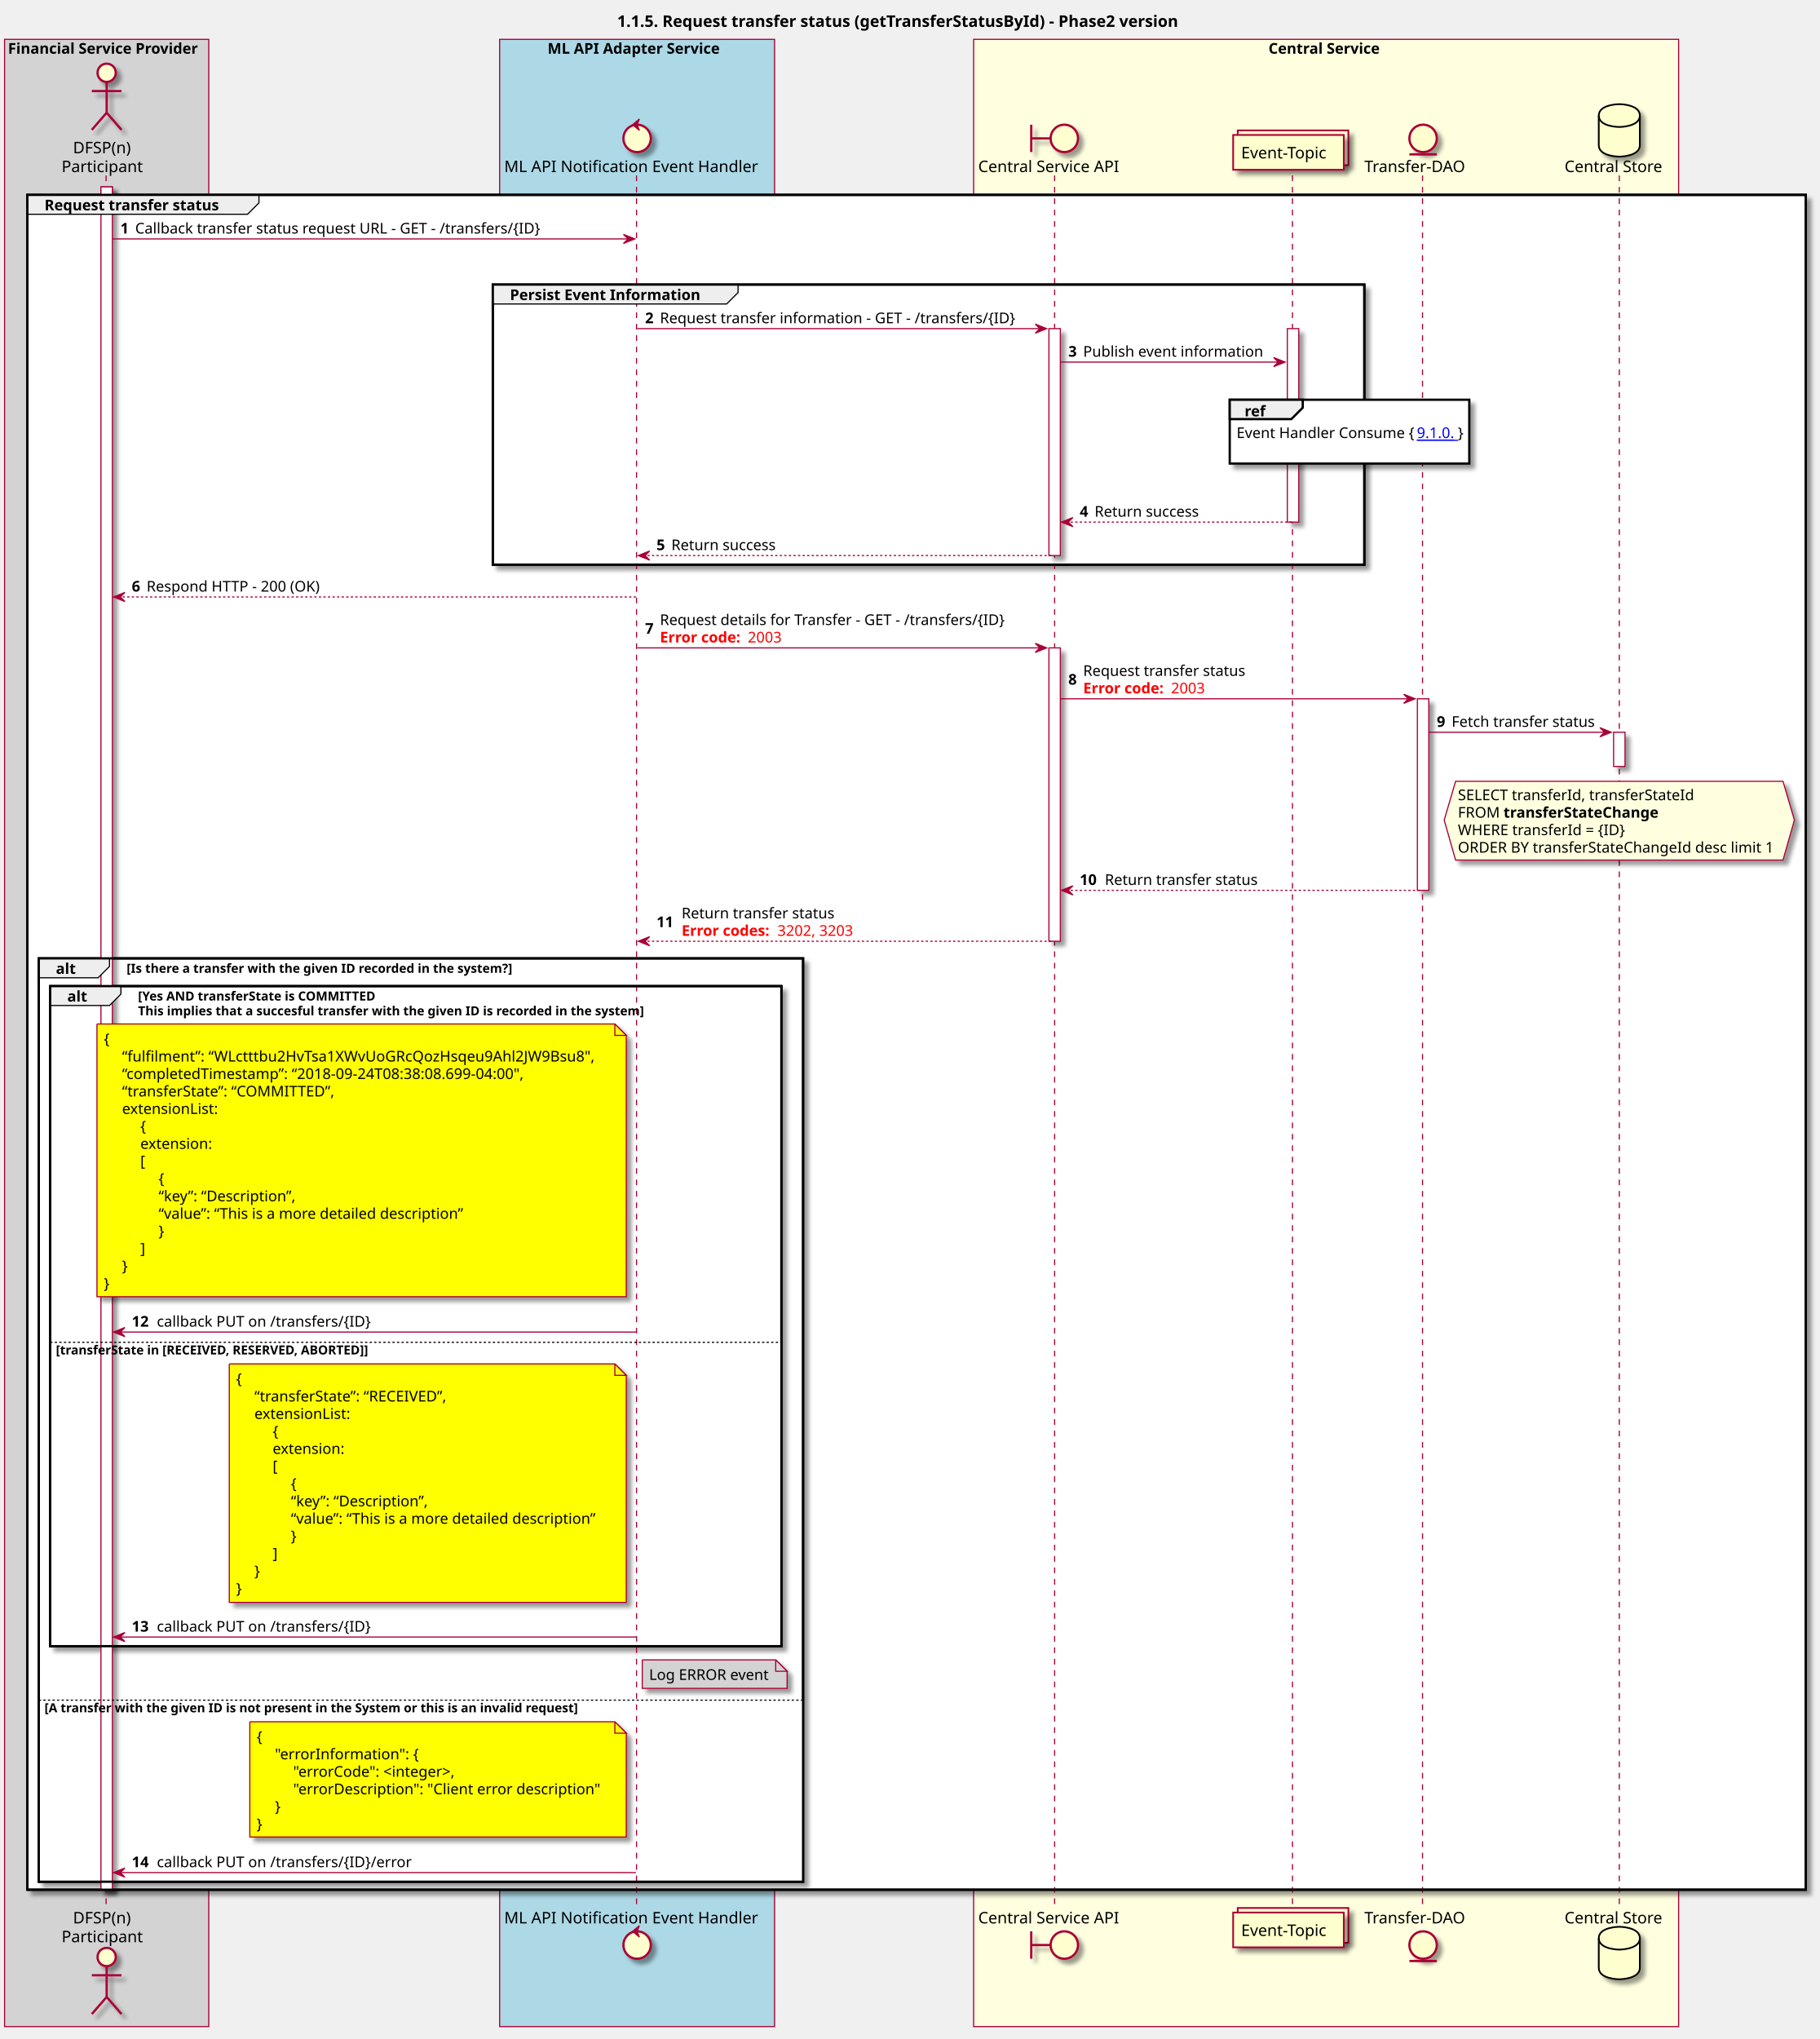
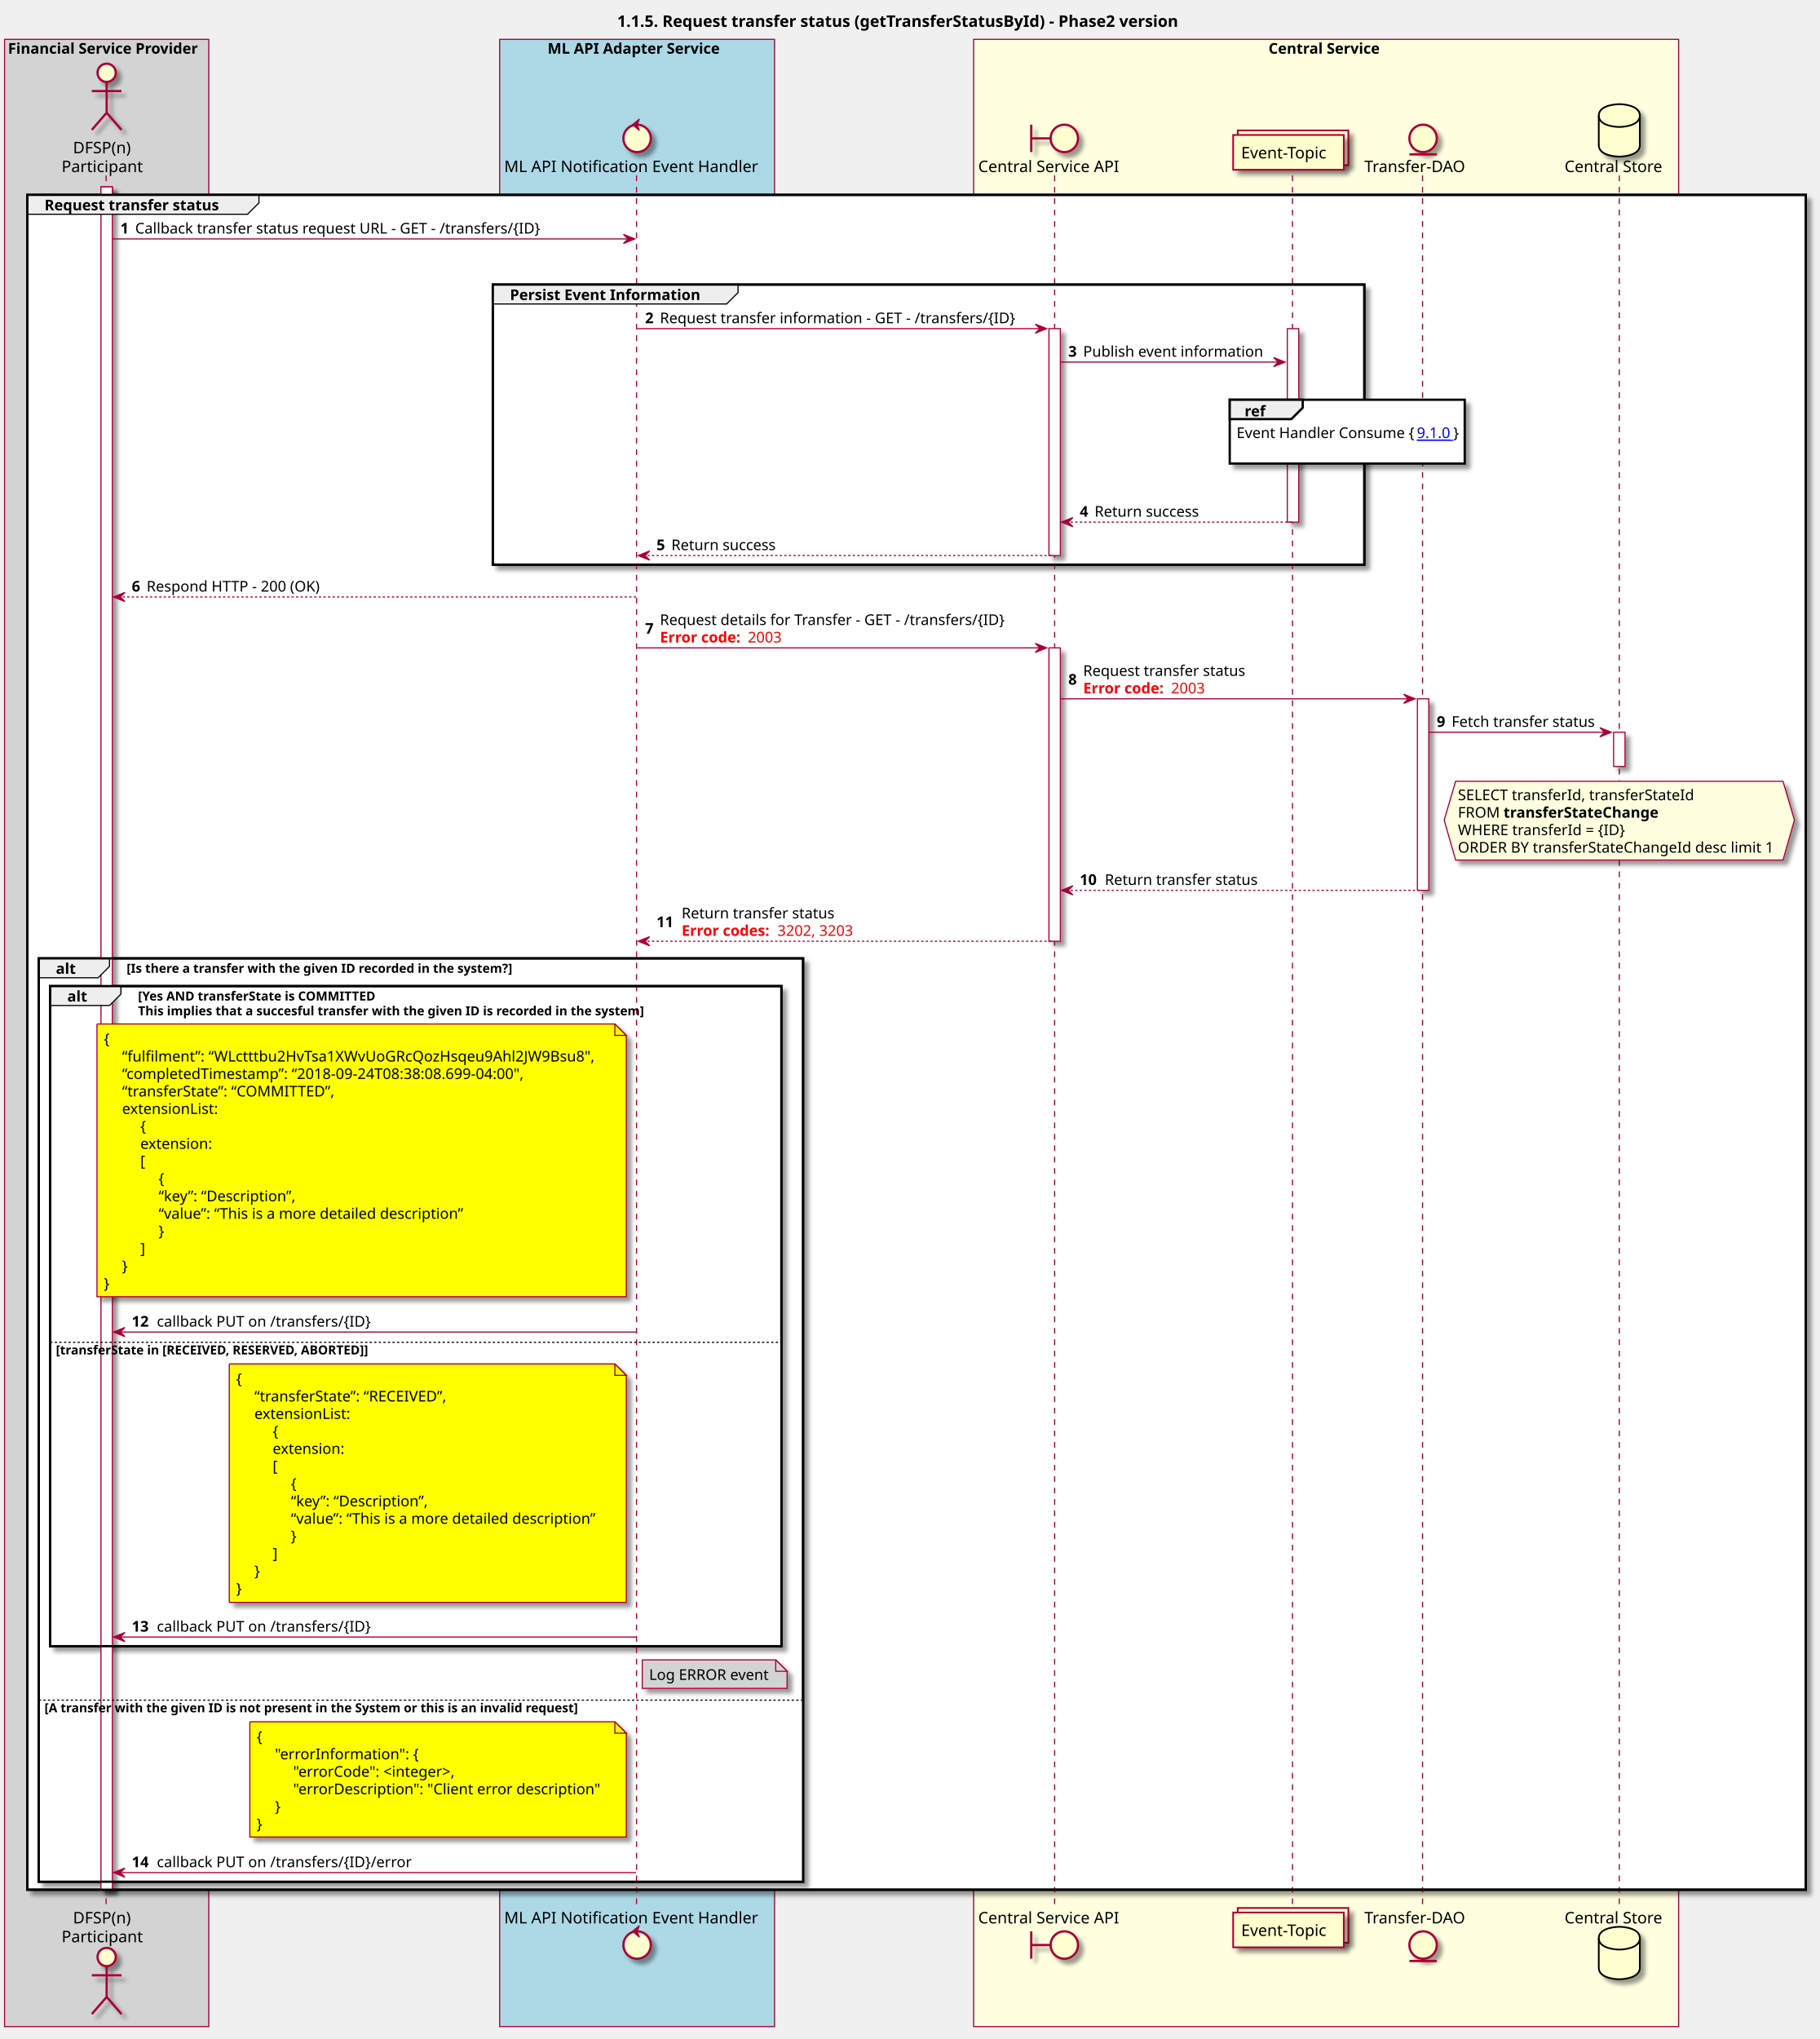
<svg xmlns="http://www.w3.org/2000/svg" xmlns:xlink="http://www.w3.org/1999/xlink" contentScriptType="application/ecmascript" contentStyleType="text/css" height="1787px" preserveAspectRatio="none" style="width:1595px;height:1787px;" version="1.1" viewBox="0 0 1595 1787" width="1595px" zoomAndPan="magnify">
  <defs>
-     <filter height="300%" id="fa2yomgvwtk82" width="300%" x="-1" y="-1">
+     <filter height="300%" id="f1g1fedoae471c" width="300%" x="-1" y="-1">
      <feGaussianBlur result="blurOut" stdDeviation="2.0" />
      <feColorMatrix in="blurOut" result="blurOut2" type="matrix" values="0 0 0 0 0 0 0 0 0 0 0 0 0 0 0 0 0 0 .4 0" />
      <feOffset dx="4.0" dy="4.0" in="blurOut2" result="blurOut3" />
      <feBlend in="SourceGraphic" in2="blurOut3" mode="normal" />
    </filter>
  </defs>
  <g>
    <text fill="#000000" font-family="sans-serif" font-size="14" font-weight="bold" lengthAdjust="spacingAndGlyphs" textLength="514" x="541" y="23.535">1.1.5. Request transfer status (getTransferStatusById) - Phase2 version</text>
    <rect fill="#D3D3D3" height="1741.648" style="stroke: #A80036; stroke-width: 1.0;" width="179" x="4" y="34.488" />
    <text fill="#000000" font-family="sans-serif" font-size="13" font-weight="bold" lengthAdjust="spacingAndGlyphs" textLength="173" x="7" y="47.057">Financial Service Provider</text>
    <rect fill="#ADD8E6" height="1741.648" style="stroke: #A80036; stroke-width: 1.0;" width="241" x="438" y="34.488" />
    <text fill="#000000" font-family="sans-serif" font-size="13" font-weight="bold" lengthAdjust="spacingAndGlyphs" textLength="157" x="480" y="47.057">ML API Adapter Service</text>
    <rect fill="#FFFFE0" height="1741.648" style="stroke: #A80036; stroke-width: 1.0;" width="618" x="853.5" y="34.488" />
    <text fill="#000000" font-family="sans-serif" font-size="13" font-weight="bold" lengthAdjust="spacingAndGlyphs" textLength="101" x="1112" y="47.057">Central Service</text>
-     <rect fill="#FFFFFF" filter="url(#fa2yomgvwtk82)" height="1492.385" style="stroke: #A80036; stroke-width: 1.0;" width="10" x="88.5" y="163.775" />
-     <rect fill="#FFFFFF" filter="url(#fa2yomgvwtk82)" height="198.863" style="stroke: #A80036; stroke-width: 1.0;" width="10" x="919.5" y="288.018" />
-     <rect fill="#FFFFFF" filter="url(#fa2yomgvwtk82)" height="257.106" style="stroke: #A80036; stroke-width: 1.0;" width="10" x="919.5" y="567.812" />
-     <rect fill="#FFFFFF" filter="url(#fa2yomgvwtk82)" height="169.553" style="stroke: #A80036; stroke-width: 1.0;" width="10" x="1128.5" y="288.018" />
-     <rect fill="#FFFFFF" filter="url(#fa2yomgvwtk82)" height="167.863" style="stroke: #A80036; stroke-width: 1.0;" width="10" x="1242.5" y="612.434" />
-     <rect fill="#FFFFFF" filter="url(#fa2yomgvwtk82)" height="30" style="stroke: #A80036; stroke-width: 1.0;" width="10" x="1414.5" y="641.744" />
-     <rect fill="#FFFFFF" filter="url(#fa2yomgvwtk82)" height="1485.385" style="stroke: #000000; stroke-width: 2.0;" width="1559" x="24" y="170.775" />
-     <rect fill="#FFFFFF" filter="url(#fa2yomgvwtk82)" height="245.484" style="stroke: #000000; stroke-width: 2.0;" width="764" x="432" y="249.397" />
-     <rect fill="#FFFFFF" filter="url(#fa2yomgvwtk82)" height="809.242" style="stroke: #000000; stroke-width: 2.0;" width="670" x="34" y="839.918" />
-     <rect fill="#FFFFFF" filter="url(#fa2yomgvwtk82)" height="578.492" style="stroke: #000000; stroke-width: 2.0;" width="641" x="44" y="864.229" />
+     <rect fill="#FFFFFF" filter="url(#f1g1fedoae471c)" height="1492.385" style="stroke: #A80036; stroke-width: 1.0;" width="10" x="88.5" y="163.775" />
+     <rect fill="#FFFFFF" filter="url(#f1g1fedoae471c)" height="198.863" style="stroke: #A80036; stroke-width: 1.0;" width="10" x="919.5" y="288.018" />
+     <rect fill="#FFFFFF" filter="url(#f1g1fedoae471c)" height="257.106" style="stroke: #A80036; stroke-width: 1.0;" width="10" x="919.5" y="567.812" />
+     <rect fill="#FFFFFF" filter="url(#f1g1fedoae471c)" height="169.553" style="stroke: #A80036; stroke-width: 1.0;" width="10" x="1128.5" y="288.018" />
+     <rect fill="#FFFFFF" filter="url(#f1g1fedoae471c)" height="167.863" style="stroke: #A80036; stroke-width: 1.0;" width="10" x="1242.5" y="612.434" />
+     <rect fill="#FFFFFF" filter="url(#f1g1fedoae471c)" height="30" style="stroke: #A80036; stroke-width: 1.0;" width="10" x="1414.5" y="641.744" />
+     <rect fill="#FFFFFF" filter="url(#f1g1fedoae471c)" height="1485.385" style="stroke: #000000; stroke-width: 2.0;" width="1559" x="24" y="170.775" />
+     <rect fill="#FFFFFF" filter="url(#f1g1fedoae471c)" height="245.484" style="stroke: #000000; stroke-width: 2.0;" width="764" x="432" y="249.397" />
+     <rect fill="#FFFFFF" filter="url(#f1g1fedoae471c)" height="809.242" style="stroke: #000000; stroke-width: 2.0;" width="670" x="34" y="839.918" />
+     <rect fill="#FFFFFF" filter="url(#f1g1fedoae471c)" height="578.492" style="stroke: #000000; stroke-width: 2.0;" width="641" x="44" y="864.229" />
    <rect fill="#FFFFFF" height="267.303" style="stroke: none; stroke-width: 1.0;" width="641" x="44" y="1175.418" />
    <rect fill="#FFFFFF" height="160.129" style="stroke: none; stroke-width: 1.0;" width="670" x="34" y="1489.031" />
    <line style="stroke: #A80036; stroke-width: 1.0; stroke-dasharray: 5.0,5.0;" x1="93" x2="93" y1="153.775" y2="1673.16" />
    <line style="stroke: #A80036; stroke-width: 1.0; stroke-dasharray: 5.0,5.0;" x1="558" x2="558" y1="153.775" y2="1673.16" />
    <line style="stroke: #A80036; stroke-width: 1.0; stroke-dasharray: 5.0,5.0;" x1="924.5" x2="924.5" y1="153.775" y2="1673.16" />
    <line style="stroke: #A80036; stroke-width: 1.0; stroke-dasharray: 5.0,5.0;" x1="1133" x2="1133" y1="153.775" y2="1673.16" />
    <line style="stroke: #A80036; stroke-width: 1.0; stroke-dasharray: 5.0,5.0;" x1="1247" x2="1247" y1="153.775" y2="1673.16" />
    <line style="stroke: #A80036; stroke-width: 1.0; stroke-dasharray: 5.0,5.0;" x1="1419.5" x2="1419.5" y1="153.775" y2="1673.16" />
    <text fill="#000000" font-family="sans-serif" font-size="14" lengthAdjust="spacingAndGlyphs" textLength="53" x="64" y="134.334">DFSP(n)</text>
    <text fill="#000000" font-family="sans-serif" font-size="14" lengthAdjust="spacingAndGlyphs" textLength="73" x="54" y="150.822">Participant</text>
-     <ellipse cx="93.5" cy="63.799" fill="#FEFECE" filter="url(#fa2yomgvwtk82)" rx="8" ry="8" style="stroke: #A80036; stroke-width: 2.0;" />
-     <path d="M93.5,71.799 L93.5,98.799 M80.5,79.799 L106.5,79.799 M93.5,98.799 L80.5,113.799 M93.5,98.799 L106.5,113.799 " fill="none" filter="url(#fa2yomgvwtk82)" style="stroke: #A80036; stroke-width: 2.0;" />
+     <ellipse cx="93.5" cy="63.799" fill="#FEFECE" filter="url(#f1g1fedoae471c)" rx="8" ry="8" style="stroke: #A80036; stroke-width: 2.0;" />
+     <path d="M93.5,71.799 L93.5,98.799 M80.5,79.799 L106.5,79.799 M93.5,98.799 L80.5,113.799 M93.5,98.799 L106.5,113.799 " fill="none" filter="url(#f1g1fedoae471c)" style="stroke: #A80036; stroke-width: 2.0;" />
    <text fill="#000000" font-family="sans-serif" font-size="14" lengthAdjust="spacingAndGlyphs" textLength="53" x="64" y="1685.695">DFSP(n)</text>
    <text fill="#000000" font-family="sans-serif" font-size="14" lengthAdjust="spacingAndGlyphs" textLength="73" x="54" y="1702.184">Participant</text>
-     <ellipse cx="93.5" cy="1715.137" fill="#FEFECE" filter="url(#fa2yomgvwtk82)" rx="8" ry="8" style="stroke: #A80036; stroke-width: 2.0;" />
-     <path d="M93.5,1723.137 L93.5,1750.137 M80.5,1731.137 L106.5,1731.137 M93.5,1750.137 L80.5,1765.137 M93.5,1750.137 L106.5,1765.137 " fill="none" filter="url(#fa2yomgvwtk82)" style="stroke: #A80036; stroke-width: 2.0;" />
+     <ellipse cx="93.5" cy="1715.137" fill="#FEFECE" filter="url(#f1g1fedoae471c)" rx="8" ry="8" style="stroke: #A80036; stroke-width: 2.0;" />
+     <path d="M93.5,1723.137 L93.5,1750.137 M80.5,1731.137 L106.5,1731.137 M93.5,1750.137 L80.5,1765.137 M93.5,1750.137 L106.5,1765.137 " fill="none" filter="url(#f1g1fedoae471c)" style="stroke: #A80036; stroke-width: 2.0;" />
    <text fill="#000000" font-family="sans-serif" font-size="14" lengthAdjust="spacingAndGlyphs" textLength="227" x="442" y="150.822">ML API Notification Event Handler</text>
-     <ellipse cx="558.5" cy="121.287" fill="#FEFECE" filter="url(#fa2yomgvwtk82)" rx="12" ry="12" style="stroke: #A80036; stroke-width: 2.0;" />
+     <ellipse cx="558.5" cy="121.287" fill="#FEFECE" filter="url(#f1g1fedoae471c)" rx="12" ry="12" style="stroke: #A80036; stroke-width: 2.0;" />
    <polygon fill="#A80036" points="554.5,109.287,560.5,104.287,558.5,109.287,560.5,114.287,554.5,109.287" style="stroke: #A80036; stroke-width: 1.0;" />
    <text fill="#000000" font-family="sans-serif" font-size="14" lengthAdjust="spacingAndGlyphs" textLength="227" x="442" y="1685.695">ML API Notification Event Handler</text>
-     <ellipse cx="558.5" cy="1704.648" fill="#FEFECE" filter="url(#fa2yomgvwtk82)" rx="12" ry="12" style="stroke: #A80036; stroke-width: 2.0;" />
+     <ellipse cx="558.5" cy="1704.648" fill="#FEFECE" filter="url(#f1g1fedoae471c)" rx="12" ry="12" style="stroke: #A80036; stroke-width: 2.0;" />
    <polygon fill="#A80036" points="554.5,1692.648,560.5,1687.648,558.5,1692.648,560.5,1697.648,554.5,1692.648" style="stroke: #A80036; stroke-width: 1.0;" />
    <text fill="#000000" font-family="sans-serif" font-size="14" lengthAdjust="spacingAndGlyphs" textLength="128" x="857.5" y="150.822">Central Service API</text>
-     <path d="M904,109.287 L904,133.287 M904,121.287 L921,121.287 " fill="none" filter="url(#fa2yomgvwtk82)" style="stroke: #A80036; stroke-width: 2.0;" />
-     <ellipse cx="933" cy="121.287" fill="#FEFECE" filter="url(#fa2yomgvwtk82)" rx="12" ry="12" style="stroke: #A80036; stroke-width: 2.0;" />
+     <path d="M904,109.287 L904,133.287 M904,121.287 L921,121.287 " fill="none" filter="url(#f1g1fedoae471c)" style="stroke: #A80036; stroke-width: 2.0;" />
+     <ellipse cx="933" cy="121.287" fill="#FEFECE" filter="url(#f1g1fedoae471c)" rx="12" ry="12" style="stroke: #A80036; stroke-width: 2.0;" />
    <text fill="#000000" font-family="sans-serif" font-size="14" lengthAdjust="spacingAndGlyphs" textLength="128" x="857.5" y="1685.695">Central Service API</text>
-     <path d="M904,1692.648 L904,1716.648 M904,1704.648 L921,1704.648 " fill="none" filter="url(#fa2yomgvwtk82)" style="stroke: #A80036; stroke-width: 2.0;" />
-     <ellipse cx="933" cy="1704.648" fill="#FEFECE" filter="url(#fa2yomgvwtk82)" rx="12" ry="12" style="stroke: #A80036; stroke-width: 2.0;" />
-     <rect fill="#FEFECE" filter="url(#fa2yomgvwtk82)" height="30.488" style="stroke: #A80036; stroke-width: 1.5;" width="97" x="1085" y="114.287" />
-     <rect fill="#FEFECE" filter="url(#fa2yomgvwtk82)" height="30.488" style="stroke: #A80036; stroke-width: 1.5;" width="97" x="1081" y="118.287" />
+     <path d="M904,1692.648 L904,1716.648 M904,1704.648 L921,1704.648 " fill="none" filter="url(#f1g1fedoae471c)" style="stroke: #A80036; stroke-width: 2.0;" />
+     <ellipse cx="933" cy="1704.648" fill="#FEFECE" filter="url(#f1g1fedoae471c)" rx="12" ry="12" style="stroke: #A80036; stroke-width: 2.0;" />
+     <rect fill="#FEFECE" filter="url(#f1g1fedoae471c)" height="30.488" style="stroke: #A80036; stroke-width: 1.5;" width="97" x="1085" y="114.287" />
+     <rect fill="#FEFECE" filter="url(#f1g1fedoae471c)" height="30.488" style="stroke: #A80036; stroke-width: 1.5;" width="97" x="1081" y="118.287" />
    <text fill="#000000" font-family="sans-serif" font-size="14" lengthAdjust="spacingAndGlyphs" textLength="83" x="1088" y="138.822">Event-Topic</text>
-     <rect fill="#FEFECE" filter="url(#fa2yomgvwtk82)" height="30.488" style="stroke: #A80036; stroke-width: 1.5;" width="97" x="1085" y="1672.16" />
-     <rect fill="#FEFECE" filter="url(#fa2yomgvwtk82)" height="30.488" style="stroke: #A80036; stroke-width: 1.5;" width="97" x="1081" y="1676.16" />
+     <rect fill="#FEFECE" filter="url(#f1g1fedoae471c)" height="30.488" style="stroke: #A80036; stroke-width: 1.5;" width="97" x="1085" y="1672.16" />
+     <rect fill="#FEFECE" filter="url(#f1g1fedoae471c)" height="30.488" style="stroke: #A80036; stroke-width: 1.5;" width="97" x="1081" y="1676.16" />
    <text fill="#000000" font-family="sans-serif" font-size="14" lengthAdjust="spacingAndGlyphs" textLength="83" x="1088" y="1696.695">Event-Topic</text>
    <text fill="#000000" font-family="sans-serif" font-size="14" lengthAdjust="spacingAndGlyphs" textLength="97" x="1196" y="150.822">Transfer-DAO</text>
-     <ellipse cx="1247.5" cy="121.287" fill="#FEFECE" filter="url(#fa2yomgvwtk82)" rx="12" ry="12" style="stroke: #A80036; stroke-width: 2.0;" />
+     <ellipse cx="1247.5" cy="121.287" fill="#FEFECE" filter="url(#f1g1fedoae471c)" rx="12" ry="12" style="stroke: #A80036; stroke-width: 2.0;" />
    <line style="stroke: #A80036; stroke-width: 2.0;" x1="1235.5" x2="1259.5" y1="135.287" y2="135.287" />
    <text fill="#000000" font-family="sans-serif" font-size="14" lengthAdjust="spacingAndGlyphs" textLength="97" x="1196" y="1685.695">Transfer-DAO</text>
-     <ellipse cx="1247.5" cy="1704.648" fill="#FEFECE" filter="url(#fa2yomgvwtk82)" rx="12" ry="12" style="stroke: #A80036; stroke-width: 2.0;" />
+     <ellipse cx="1247.5" cy="1704.648" fill="#FEFECE" filter="url(#f1g1fedoae471c)" rx="12" ry="12" style="stroke: #A80036; stroke-width: 2.0;" />
    <line style="stroke: #A80036; stroke-width: 2.0;" x1="1235.5" x2="1259.5" y1="1718.648" y2="1718.648" />
    <text fill="#000000" font-family="sans-serif" font-size="14" lengthAdjust="spacingAndGlyphs" textLength="90" x="1371.5" y="150.822">Central Store</text>
-     <path d="M1401.5,101.287 C1401.5,91.287 1419.5,91.287 1419.5,91.287 C1419.5,91.287 1437.5,91.287 1437.5,101.287 L1437.5,127.287 C1437.5,137.287 1419.5,137.287 1419.5,137.287 C1419.5,137.287 1401.5,137.287 1401.5,127.287 L1401.5,101.287 " fill="#FEFECE" filter="url(#fa2yomgvwtk82)" style="stroke: #000000; stroke-width: 1.5;" />
+     <path d="M1401.5,101.287 C1401.5,91.287 1419.5,91.287 1419.5,91.287 C1419.5,91.287 1437.5,91.287 1437.5,101.287 L1437.5,127.287 C1437.5,137.287 1419.5,137.287 1419.5,137.287 C1419.5,137.287 1401.5,137.287 1401.5,127.287 L1401.5,101.287 " fill="#FEFECE" filter="url(#f1g1fedoae471c)" style="stroke: #000000; stroke-width: 1.5;" />
    <path d="M1401.5,101.287 C1401.5,111.287 1419.5,111.287 1419.5,111.287 C1419.5,111.287 1437.5,111.287 1437.5,101.287 " fill="none" style="stroke: #000000; stroke-width: 1.5;" />
    <text fill="#000000" font-family="sans-serif" font-size="14" lengthAdjust="spacingAndGlyphs" textLength="90" x="1371.5" y="1685.695">Central Store</text>
-     <path d="M1401.5,1698.648 C1401.5,1688.648 1419.5,1688.648 1419.5,1688.648 C1419.5,1688.648 1437.5,1688.648 1437.5,1698.648 L1437.5,1724.648 C1437.5,1734.648 1419.5,1734.648 1419.5,1734.648 C1419.5,1734.648 1401.5,1734.648 1401.5,1724.648 L1401.5,1698.648 " fill="#FEFECE" filter="url(#fa2yomgvwtk82)" style="stroke: #000000; stroke-width: 1.5;" />
+     <path d="M1401.5,1698.648 C1401.5,1688.648 1419.5,1688.648 1419.5,1688.648 C1419.5,1688.648 1437.5,1688.648 1437.5,1698.648 L1437.5,1724.648 C1437.5,1734.648 1419.5,1734.648 1419.5,1734.648 C1419.5,1734.648 1401.5,1734.648 1401.5,1724.648 L1401.5,1698.648 " fill="#FEFECE" filter="url(#f1g1fedoae471c)" style="stroke: #000000; stroke-width: 1.5;" />
    <path d="M1401.5,1698.648 C1401.5,1708.648 1419.5,1708.648 1419.5,1708.648 C1419.5,1708.648 1437.5,1708.648 1437.5,1698.648 " fill="none" style="stroke: #000000; stroke-width: 1.5;" />
-     <rect fill="#FFFFFF" filter="url(#fa2yomgvwtk82)" height="1492.385" style="stroke: #A80036; stroke-width: 1.0;" width="10" x="88.5" y="163.775" />
-     <rect fill="#FFFFFF" filter="url(#fa2yomgvwtk82)" height="198.863" style="stroke: #A80036; stroke-width: 1.0;" width="10" x="919.5" y="288.018" />
-     <rect fill="#FFFFFF" filter="url(#fa2yomgvwtk82)" height="257.106" style="stroke: #A80036; stroke-width: 1.0;" width="10" x="919.5" y="567.812" />
-     <rect fill="#FFFFFF" filter="url(#fa2yomgvwtk82)" height="169.553" style="stroke: #A80036; stroke-width: 1.0;" width="10" x="1128.5" y="288.018" />
-     <rect fill="#FFFFFF" filter="url(#fa2yomgvwtk82)" height="167.863" style="stroke: #A80036; stroke-width: 1.0;" width="10" x="1242.5" y="612.434" />
-     <rect fill="#FFFFFF" filter="url(#fa2yomgvwtk82)" height="30" style="stroke: #A80036; stroke-width: 1.0;" width="10" x="1414.5" y="641.744" />
+     <rect fill="#FFFFFF" filter="url(#f1g1fedoae471c)" height="1492.385" style="stroke: #A80036; stroke-width: 1.0;" width="10" x="88.5" y="163.775" />
+     <rect fill="#FFFFFF" filter="url(#f1g1fedoae471c)" height="198.863" style="stroke: #A80036; stroke-width: 1.0;" width="10" x="919.5" y="288.018" />
+     <rect fill="#FFFFFF" filter="url(#f1g1fedoae471c)" height="257.106" style="stroke: #A80036; stroke-width: 1.0;" width="10" x="919.5" y="567.812" />
+     <rect fill="#FFFFFF" filter="url(#f1g1fedoae471c)" height="169.553" style="stroke: #A80036; stroke-width: 1.0;" width="10" x="1128.5" y="288.018" />
+     <rect fill="#FFFFFF" filter="url(#f1g1fedoae471c)" height="167.863" style="stroke: #A80036; stroke-width: 1.0;" width="10" x="1242.5" y="612.434" />
+     <rect fill="#FFFFFF" filter="url(#f1g1fedoae471c)" height="30" style="stroke: #A80036; stroke-width: 1.0;" width="10" x="1414.5" y="641.744" />
    <path d="M24,170.775 L227,170.775 L227,177.775 L217,187.775 L24,187.775 L24,170.775 " fill="#EEEEEE" style="stroke: #000000; stroke-width: 1.0;" />
    <rect fill="none" height="1485.385" style="stroke: #000000; stroke-width: 2.0;" width="1559" x="24" y="170.775" />
    <text fill="#000000" font-family="sans-serif" font-size="13" font-weight="bold" lengthAdjust="spacingAndGlyphs" textLength="158" x="39" y="184.344">Request transfer status</text>
    <polygon fill="#A80036" points="546.5,205.397,556.5,209.397,546.5,213.397,550.5,209.397" style="stroke: #A80036; stroke-width: 1.0;" />
    <line style="stroke: #A80036; stroke-width: 1.0;" x1="98.5" x2="552.5" y1="209.397" y2="209.397" />
    <text fill="#000000" font-family="sans-serif" font-size="13" font-weight="bold" lengthAdjust="spacingAndGlyphs" textLength="9" x="105.5" y="204.654">1</text>
    <text fill="#000000" font-family="sans-serif" font-size="13" lengthAdjust="spacingAndGlyphs" textLength="377" x="118.5" y="204.654">Callback transfer status request URL - GET - /transfers/{ID}</text>
    <path d="M432,249.397 L647,249.397 L647,256.397 L637,266.397 L432,266.397 L432,249.397 " fill="#EEEEEE" style="stroke: #000000; stroke-width: 1.0;" />
    <rect fill="none" height="245.484" style="stroke: #000000; stroke-width: 2.0;" width="764" x="432" y="249.397" />
    <text fill="#000000" font-family="sans-serif" font-size="13" font-weight="bold" lengthAdjust="spacingAndGlyphs" textLength="170" x="447" y="262.965">Persist Event Information</text>
    <polygon fill="#A80036" points="907.5,284.018,917.5,288.018,907.5,292.018,911.5,288.018" style="stroke: #A80036; stroke-width: 1.0;" />
    <line style="stroke: #A80036; stroke-width: 1.0;" x1="558.5" x2="913.5" y1="288.018" y2="288.018" />
    <text fill="#000000" font-family="sans-serif" font-size="13" font-weight="bold" lengthAdjust="spacingAndGlyphs" textLength="9" x="565.5" y="283.275">2</text>
    <text fill="#000000" font-family="sans-serif" font-size="13" lengthAdjust="spacingAndGlyphs" textLength="329" x="578.5" y="283.275">Request transfer information - GET - /transfers/{ID}</text>
    <polygon fill="#A80036" points="1116.5,313.328,1126.5,317.328,1116.5,321.328,1120.5,317.328" style="stroke: #A80036; stroke-width: 1.0;" />
    <line style="stroke: #A80036; stroke-width: 1.0;" x1="929.5" x2="1122.5" y1="317.328" y2="317.328" />
    <text fill="#000000" font-family="sans-serif" font-size="13" font-weight="bold" lengthAdjust="spacingAndGlyphs" textLength="9" x="936.5" y="312.586">3</text>
    <text fill="#000000" font-family="sans-serif" font-size="13" lengthAdjust="spacingAndGlyphs" textLength="162" x="949.5" y="312.586">Publish event information</text>
-     <rect fill="#FFFFFF" filter="url(#fa2yomgvwtk82)" height="55.932" style="stroke: #000000; stroke-width: 2.0;" width="210" x="1078" y="350.328" />
+     <rect fill="#FFFFFF" filter="url(#f1g1fedoae471c)" height="55.932" style="stroke: #000000; stroke-width: 2.0;" width="206" x="1078" y="350.328" />
    <polygon fill="#EEEEEE" points="1078,350.328,1142,350.328,1142,357.328,1132,367.328,1078,367.328,1078,350.328" style="stroke: #000000; stroke-width: 2.0;" />
    <text fill="#000000" font-family="sans-serif" font-size="13" font-weight="bold" lengthAdjust="spacingAndGlyphs" textLength="19" x="1091" y="364.897">ref</text>
    <text fill="#000000" font-family="sans-serif" font-size="13" lengthAdjust="spacingAndGlyphs" textLength="158" x="1084" y="383.897">Event Handler Consume {</text>
-     <a target="_top" xlink:actuate="onRequest" xlink:href="https://github.com/mojaloop/docs/blob/master/CentralServices/seq_diagrams/seq-event-9.1.0.svg" xlink:show="new" xlink:title="https://github.com/mojaloop/docs/blob/master/CentralServices/seq_diagrams/seq-event-9.1.0.svg" xlink:type="simple">
-       <text fill="#0000FF" font-family="sans-serif" font-size="13" lengthAdjust="spacingAndGlyphs" text-decoration="underline" textLength="36" x="1242" y="383.897">9.1.0.</text>
-       <line style="stroke: #0000FF; stroke-width: 1.0;" x1="1242" x2="1278" y1="385.897" y2="385.897" />
+     <a target="_top" xlink:actuate="onRequest" xlink:href="https://github.com/mojaloop/docs/blob/master/Diagrams/SequenceDiagrams/seq-event-9.1.0.svg" xlink:show="new" xlink:title="https://github.com/mojaloop/docs/blob/master/Diagrams/SequenceDiagrams/seq-event-9.1.0.svg" xlink:type="simple">
+       <text fill="#0000FF" font-family="sans-serif" font-size="13" lengthAdjust="spacingAndGlyphs" text-decoration="underline" textLength="32" x="1242" y="383.897">9.1.0</text>
+       <line style="stroke: #0000FF; stroke-width: 1.0;" x1="1242" x2="1274" y1="385.897" y2="385.897" />
    </a>
-     <text fill="#000000" font-family="sans-serif" font-size="13" lengthAdjust="spacingAndGlyphs" textLength="4" x="1278" y="383.897">}</text>
+     <text fill="#000000" font-family="sans-serif" font-size="13" lengthAdjust="spacingAndGlyphs" textLength="4" x="1274" y="383.897">}</text>
    <text fill="#000000" font-family="sans-serif" font-size="13" lengthAdjust="spacingAndGlyphs" textLength="0" x="1088" y="399.207" />
    <polygon fill="#A80036" points="940.5,453.57,930.5,457.57,940.5,461.57,936.5,457.57" style="stroke: #A80036; stroke-width: 1.0;" />
    <line style="stroke: #A80036; stroke-width: 1.0; stroke-dasharray: 2.0,2.0;" x1="934.5" x2="1132.5" y1="457.57" y2="457.57" />
    <text fill="#000000" font-family="sans-serif" font-size="13" font-weight="bold" lengthAdjust="spacingAndGlyphs" textLength="9" x="946.5" y="452.828">4</text>
    <text fill="#000000" font-family="sans-serif" font-size="13" lengthAdjust="spacingAndGlyphs" textLength="95" x="959.5" y="452.828">Return success</text>
    <polygon fill="#A80036" points="569.5,482.881,559.5,486.881,569.5,490.881,565.5,486.881" style="stroke: #A80036; stroke-width: 1.0;" />
    <line style="stroke: #A80036; stroke-width: 1.0; stroke-dasharray: 2.0,2.0;" x1="563.5" x2="923.5" y1="486.881" y2="486.881" />
    <text fill="#000000" font-family="sans-serif" font-size="13" font-weight="bold" lengthAdjust="spacingAndGlyphs" textLength="9" x="575.5" y="482.139">5</text>
    <text fill="#000000" font-family="sans-serif" font-size="13" lengthAdjust="spacingAndGlyphs" textLength="95" x="588.5" y="482.139">Return success</text>
    <polygon fill="#A80036" points="109.5,519.191,99.5,523.191,109.5,527.191,105.5,523.191" style="stroke: #A80036; stroke-width: 1.0;" />
    <line style="stroke: #A80036; stroke-width: 1.0; stroke-dasharray: 2.0,2.0;" x1="103.5" x2="557.5" y1="523.191" y2="523.191" />
    <text fill="#000000" font-family="sans-serif" font-size="13" font-weight="bold" lengthAdjust="spacingAndGlyphs" textLength="9" x="115.5" y="518.449">6</text>
    <text fill="#000000" font-family="sans-serif" font-size="13" lengthAdjust="spacingAndGlyphs" textLength="161" x="128.5" y="518.449">Respond HTTP - 200 (OK)</text>
    <polygon fill="#A80036" points="907.5,563.812,917.5,567.812,907.5,571.812,911.5,567.812" style="stroke: #A80036; stroke-width: 1.0;" />
    <line style="stroke: #A80036; stroke-width: 1.0;" x1="558.5" x2="913.5" y1="567.812" y2="567.812" />
    <text fill="#000000" font-family="sans-serif" font-size="13" font-weight="bold" lengthAdjust="spacingAndGlyphs" textLength="9" x="565.5" y="555.415">7</text>
    <text fill="#000000" font-family="sans-serif" font-size="13" lengthAdjust="spacingAndGlyphs" textLength="322" x="578.5" y="547.76">Request details for Transfer - GET - /transfers/{ID}</text>
    <text fill="#FF0000" font-family="sans-serif" font-size="13" font-weight="bold" lengthAdjust="spacingAndGlyphs" textLength="73" x="578.5" y="563.07">Error code:</text>
    <text fill="#FF0000" font-family="sans-serif" font-size="13" lengthAdjust="spacingAndGlyphs" textLength="32" x="655.5" y="563.07">2003</text>
    <polygon fill="#A80036" points="1230.5,608.434,1240.5,612.434,1230.5,616.434,1234.5,612.434" style="stroke: #A80036; stroke-width: 1.0;" />
    <line style="stroke: #A80036; stroke-width: 1.0;" x1="929.5" x2="1236.5" y1="612.434" y2="612.434" />
    <text fill="#000000" font-family="sans-serif" font-size="13" font-weight="bold" lengthAdjust="spacingAndGlyphs" textLength="9" x="936.5" y="600.036">8</text>
    <text fill="#000000" font-family="sans-serif" font-size="13" lengthAdjust="spacingAndGlyphs" textLength="146" x="949.5" y="592.381">Request transfer status</text>
    <text fill="#FF0000" font-family="sans-serif" font-size="13" font-weight="bold" lengthAdjust="spacingAndGlyphs" textLength="73" x="949.5" y="607.691">Error code:</text>
    <text fill="#FF0000" font-family="sans-serif" font-size="13" lengthAdjust="spacingAndGlyphs" textLength="32" x="1026.5" y="607.691">2003</text>
    <polygon fill="#A80036" points="1402.5,637.744,1412.5,641.744,1402.5,645.744,1406.5,641.744" style="stroke: #A80036; stroke-width: 1.0;" />
    <line style="stroke: #A80036; stroke-width: 1.0;" x1="1252.5" x2="1408.5" y1="641.744" y2="641.744" />
    <text fill="#000000" font-family="sans-serif" font-size="13" font-weight="bold" lengthAdjust="spacingAndGlyphs" textLength="9" x="1259.5" y="637.002">9</text>
    <text fill="#000000" font-family="sans-serif" font-size="13" lengthAdjust="spacingAndGlyphs" textLength="130" x="1272.5" y="637.002">Fetch transfer status</text>
-     <polygon fill="#FFFFE0" filter="url(#fa2yomgvwtk82)" points="1276,684.744,1563,684.744,1573,718.744,1563,753.744,1276,753.744,1266,718.744,1276,684.744" style="stroke: #A80036; stroke-width: 1.0;" />
+     <polygon fill="#FFFFE0" filter="url(#f1g1fedoae471c)" points="1276,684.744,1563,684.744,1573,718.744,1563,753.744,1276,753.744,1266,718.744,1276,684.744" style="stroke: #A80036; stroke-width: 1.0;" />
    <text fill="#000000" font-family="sans-serif" font-size="13" lengthAdjust="spacingAndGlyphs" textLength="210" x="1278" y="701.312">SELECT transferId, transferStateId</text>
    <text fill="#000000" font-family="sans-serif" font-size="13" lengthAdjust="spacingAndGlyphs" textLength="36" x="1278" y="716.623">FROM</text>
    <text fill="#000000" font-family="sans-serif" font-size="13" font-weight="bold" lengthAdjust="spacingAndGlyphs" textLength="139" x="1318" y="716.623">transferStateChange</text>
    <text fill="#000000" font-family="sans-serif" font-size="13" lengthAdjust="spacingAndGlyphs" textLength="148" x="1278" y="731.934">WHERE transferId = {ID}</text>
    <text fill="#000000" font-family="sans-serif" font-size="13" lengthAdjust="spacingAndGlyphs" textLength="283" x="1278" y="747.244">ORDER BY transferStateChangeId desc limit 1</text>
    <polygon fill="#A80036" points="940.5,776.297,930.5,780.297,940.5,784.297,936.5,780.297" style="stroke: #A80036; stroke-width: 1.0;" />
    <line style="stroke: #A80036; stroke-width: 1.0; stroke-dasharray: 2.0,2.0;" x1="934.5" x2="1246.5" y1="780.297" y2="780.297" />
    <text fill="#000000" font-family="sans-serif" font-size="13" font-weight="bold" lengthAdjust="spacingAndGlyphs" textLength="18" x="946.5" y="775.555">10</text>
    <text fill="#000000" font-family="sans-serif" font-size="13" lengthAdjust="spacingAndGlyphs" textLength="137" x="968.5" y="775.555">Return transfer status</text>
    <polygon fill="#A80036" points="569.5,820.918,559.5,824.918,569.5,828.918,565.5,824.918" style="stroke: #A80036; stroke-width: 1.0;" />
    <line style="stroke: #A80036; stroke-width: 1.0; stroke-dasharray: 2.0,2.0;" x1="563.5" x2="923.5" y1="824.918" y2="824.918" />
    <text fill="#000000" font-family="sans-serif" font-size="13" font-weight="bold" lengthAdjust="spacingAndGlyphs" textLength="18" x="575.5" y="812.52">11</text>
    <text fill="#000000" font-family="sans-serif" font-size="13" lengthAdjust="spacingAndGlyphs" textLength="137" x="597.5" y="804.865">Return transfer status</text>
    <text fill="#FF0000" font-family="sans-serif" font-size="13" font-weight="bold" lengthAdjust="spacingAndGlyphs" textLength="80" x="597.5" y="820.176">Error codes:</text>
    <text fill="#FF0000" font-family="sans-serif" font-size="13" lengthAdjust="spacingAndGlyphs" textLength="72" x="681.5" y="820.176">3202, 3203</text>
    <path d="M34,839.918 L96,839.918 L96,846.918 L86,856.918 L34,856.918 L34,839.918 " fill="#EEEEEE" style="stroke: #000000; stroke-width: 1.0;" />
    <rect fill="none" height="809.242" style="stroke: #000000; stroke-width: 2.0;" width="670" x="34" y="839.918" />
    <text fill="#000000" font-family="sans-serif" font-size="13" font-weight="bold" lengthAdjust="spacingAndGlyphs" textLength="17" x="49" y="853.486">alt</text>
    <text fill="#000000" font-family="sans-serif" font-size="11" font-weight="bold" lengthAdjust="spacingAndGlyphs" textLength="346" x="111" y="852.553">[Is there a transfer with the given ID recorded in the system?]</text>
    <path d="M44,864.229 L106,864.229 L106,871.229 L96,881.229 L44,881.229 L44,864.229 " fill="#EEEEEE" style="stroke: #000000; stroke-width: 1.0;" />
    <rect fill="none" height="578.492" style="stroke: #000000; stroke-width: 2.0;" width="641" x="44" y="864.229" />
    <text fill="#000000" font-family="sans-serif" font-size="13" font-weight="bold" lengthAdjust="spacingAndGlyphs" textLength="17" x="59" y="877.797">alt</text>
    <text fill="#000000" font-family="sans-serif" font-size="11" font-weight="bold" lengthAdjust="spacingAndGlyphs" textLength="218" x="121" y="876.863">[Yes AND transferState is COMMITTED</text>
    <text fill="#000000" font-family="sans-serif" font-size="11" font-weight="bold" lengthAdjust="spacingAndGlyphs" textLength="462" x="121" y="889.818">This implies that a succesful transfer with the given ID is recorded in the system]</text>
-     <path d="M85,897.449 L85,1136.449 L549,1136.449 L549,907.449 L539,897.449 L85,897.449 " fill="#FFFF00" filter="url(#fa2yomgvwtk82)" style="stroke: #A80036; stroke-width: 1.0;" />
+     <path d="M85,897.449 L85,1136.449 L549,1136.449 L549,907.449 L539,897.449 L85,897.449 " fill="#FFFF00" filter="url(#f1g1fedoae471c)" style="stroke: #A80036; stroke-width: 1.0;" />
    <path d="M539,897.449 L539,907.449 L549,907.449 L539,897.449 " fill="#FFFF00" style="stroke: #A80036; stroke-width: 1.0;" />
    <text fill="#000000" font-family="sans-serif" font-size="13" lengthAdjust="spacingAndGlyphs" textLength="4" x="91" y="915.018">{</text>
    <text fill="#000000" font-family="sans-serif" font-size="13" lengthAdjust="spacingAndGlyphs" textLength="427" x="107" y="930.328">“fulfilment”: “WLctttbu2HvTsa1XWvUoGRcQozHsqeu9Ahl2JW9Bsu8",</text>
    <text fill="#000000" font-family="sans-serif" font-size="13" lengthAdjust="spacingAndGlyphs" textLength="384" x="107" y="945.639">“completedTimestamp”: “2018-09-24T08:38:08.699-04:00",</text>
    <text fill="#000000" font-family="sans-serif" font-size="13" lengthAdjust="spacingAndGlyphs" textLength="190" x="107" y="960.949">“transferState”: “COMMITTED”,</text>
    <text fill="#000000" font-family="sans-serif" font-size="13" lengthAdjust="spacingAndGlyphs" textLength="89" x="107" y="976.26">extensionList:</text>
    <text fill="#000000" font-family="sans-serif" font-size="13" lengthAdjust="spacingAndGlyphs" textLength="4" x="123" y="991.57">{</text>
    <text fill="#000000" font-family="sans-serif" font-size="13" lengthAdjust="spacingAndGlyphs" textLength="66" x="123" y="1006.881">extension:</text>
    <text fill="#000000" font-family="sans-serif" font-size="13" lengthAdjust="spacingAndGlyphs" textLength="4" x="123" y="1022.191">[</text>
    <text fill="#000000" font-family="sans-serif" font-size="13" lengthAdjust="spacingAndGlyphs" textLength="4" x="139" y="1037.502">{</text>
    <text fill="#000000" font-family="sans-serif" font-size="13" lengthAdjust="spacingAndGlyphs" textLength="127" x="139" y="1052.812">“key”: “Description”,</text>
    <text fill="#000000" font-family="sans-serif" font-size="13" lengthAdjust="spacingAndGlyphs" textLength="279" x="139" y="1068.123">“value”: “This is a more detailed description”</text>
    <text fill="#000000" font-family="sans-serif" font-size="13" lengthAdjust="spacingAndGlyphs" textLength="4" x="139" y="1083.434">}</text>
    <text fill="#000000" font-family="sans-serif" font-size="13" lengthAdjust="spacingAndGlyphs" textLength="4" x="123" y="1098.744">]</text>
    <text fill="#000000" font-family="sans-serif" font-size="13" lengthAdjust="spacingAndGlyphs" textLength="4" x="107" y="1114.055">}</text>
    <text fill="#000000" font-family="sans-serif" font-size="13" lengthAdjust="spacingAndGlyphs" textLength="4" x="91" y="1129.365">}</text>
    <polygon fill="#A80036" points="109.5,1163.418,99.5,1167.418,109.5,1171.418,105.5,1167.418" style="stroke: #A80036; stroke-width: 1.0;" />
    <line style="stroke: #A80036; stroke-width: 1.0;" x1="103.5" x2="557.5" y1="1167.418" y2="1167.418" />
    <text fill="#000000" font-family="sans-serif" font-size="13" font-weight="bold" lengthAdjust="spacingAndGlyphs" textLength="18" x="115.5" y="1162.676">12</text>
    <text fill="#000000" font-family="sans-serif" font-size="13" lengthAdjust="spacingAndGlyphs" textLength="196" x="137.5" y="1162.676">callback PUT on /transfers/{ID}</text>
    <line style="stroke: #000000; stroke-width: 1.0; stroke-dasharray: 2.0,2.0;" x1="44" x2="685" y1="1176.418" y2="1176.418" />
    <text fill="#000000" font-family="sans-serif" font-size="11" font-weight="bold" lengthAdjust="spacingAndGlyphs" textLength="293" x="49" y="1187.053">[transferState in [RECEIVED, RESERVED, ABORTED]]</text>
-     <path d="M201,1195.373 L201,1404.373 L549,1404.373 L549,1205.373 L539,1195.373 L201,1195.373 " fill="#FFFF00" filter="url(#fa2yomgvwtk82)" style="stroke: #A80036; stroke-width: 1.0;" />
+     <path d="M201,1195.373 L201,1404.373 L549,1404.373 L549,1205.373 L539,1195.373 L201,1195.373 " fill="#FFFF00" filter="url(#f1g1fedoae471c)" style="stroke: #A80036; stroke-width: 1.0;" />
    <path d="M539,1195.373 L539,1205.373 L549,1205.373 L539,1195.373 " fill="#FFFF00" style="stroke: #A80036; stroke-width: 1.0;" />
    <text fill="#000000" font-family="sans-serif" font-size="13" lengthAdjust="spacingAndGlyphs" textLength="4" x="207" y="1212.941">{</text>
    <text fill="#000000" font-family="sans-serif" font-size="13" lengthAdjust="spacingAndGlyphs" textLength="172" x="223" y="1228.252">“transferState”: “RECEIVED”,</text>
    <text fill="#000000" font-family="sans-serif" font-size="13" lengthAdjust="spacingAndGlyphs" textLength="89" x="223" y="1243.562">extensionList:</text>
    <text fill="#000000" font-family="sans-serif" font-size="13" lengthAdjust="spacingAndGlyphs" textLength="4" x="239" y="1258.873">{</text>
    <text fill="#000000" font-family="sans-serif" font-size="13" lengthAdjust="spacingAndGlyphs" textLength="66" x="239" y="1274.184">extension:</text>
    <text fill="#000000" font-family="sans-serif" font-size="13" lengthAdjust="spacingAndGlyphs" textLength="4" x="239" y="1289.494">[</text>
    <text fill="#000000" font-family="sans-serif" font-size="13" lengthAdjust="spacingAndGlyphs" textLength="4" x="255" y="1304.805">{</text>
    <text fill="#000000" font-family="sans-serif" font-size="13" lengthAdjust="spacingAndGlyphs" textLength="127" x="255" y="1320.115">“key”: “Description”,</text>
    <text fill="#000000" font-family="sans-serif" font-size="13" lengthAdjust="spacingAndGlyphs" textLength="279" x="255" y="1335.426">“value”: “This is a more detailed description”</text>
    <text fill="#000000" font-family="sans-serif" font-size="13" lengthAdjust="spacingAndGlyphs" textLength="4" x="255" y="1350.736">}</text>
    <text fill="#000000" font-family="sans-serif" font-size="13" lengthAdjust="spacingAndGlyphs" textLength="4" x="239" y="1366.047">]</text>
    <text fill="#000000" font-family="sans-serif" font-size="13" lengthAdjust="spacingAndGlyphs" textLength="4" x="223" y="1381.357">}</text>
    <text fill="#000000" font-family="sans-serif" font-size="13" lengthAdjust="spacingAndGlyphs" textLength="4" x="207" y="1396.668">}</text>
    <polygon fill="#A80036" points="109.5,1430.721,99.5,1434.721,109.5,1438.721,105.5,1434.721" style="stroke: #A80036; stroke-width: 1.0;" />
    <line style="stroke: #A80036; stroke-width: 1.0;" x1="103.5" x2="557.5" y1="1434.721" y2="1434.721" />
    <text fill="#000000" font-family="sans-serif" font-size="13" font-weight="bold" lengthAdjust="spacingAndGlyphs" textLength="18" x="115.5" y="1429.978">13</text>
    <text fill="#000000" font-family="sans-serif" font-size="13" lengthAdjust="spacingAndGlyphs" textLength="196" x="137.5" y="1429.978">callback PUT on /transfers/{ID}</text>
-     <path d="M563,1454.721 L563,1479.721 L690,1479.721 L690,1464.721 L680,1454.721 L563,1454.721 " fill="#D3D3D3" filter="url(#fa2yomgvwtk82)" style="stroke: #A80036; stroke-width: 1.0;" />
+     <path d="M563,1454.721 L563,1479.721 L690,1479.721 L690,1464.721 L680,1454.721 L563,1454.721 " fill="#D3D3D3" filter="url(#f1g1fedoae471c)" style="stroke: #A80036; stroke-width: 1.0;" />
    <path d="M680,1454.721 L680,1464.721 L690,1464.721 L680,1454.721 " fill="#D3D3D3" style="stroke: #A80036; stroke-width: 1.0;" />
    <text fill="#000000" font-family="sans-serif" font-size="13" lengthAdjust="spacingAndGlyphs" textLength="106" x="569" y="1472.289">Log ERROR event</text>
    <line style="stroke: #000000; stroke-width: 1.0; stroke-dasharray: 2.0,2.0;" x1="34" x2="704" y1="1490.031" y2="1490.031" />
    <text fill="#000000" font-family="sans-serif" font-size="11" font-weight="bold" lengthAdjust="spacingAndGlyphs" textLength="485" x="39" y="1500.666">[A transfer with the given ID is not present in the System or this is an invalid request]</text>
-     <path d="M219,1508.986 L219,1609.986 L549,1609.986 L549,1518.986 L539,1508.986 L219,1508.986 " fill="#FFFF00" filter="url(#fa2yomgvwtk82)" style="stroke: #A80036; stroke-width: 1.0;" />
+     <path d="M219,1508.986 L219,1609.986 L549,1609.986 L549,1518.986 L539,1508.986 L219,1508.986 " fill="#FFFF00" filter="url(#f1g1fedoae471c)" style="stroke: #A80036; stroke-width: 1.0;" />
    <path d="M539,1508.986 L539,1518.986 L549,1518.986 L539,1508.986 " fill="#FFFF00" style="stroke: #A80036; stroke-width: 1.0;" />
    <text fill="#000000" font-family="sans-serif" font-size="13" lengthAdjust="spacingAndGlyphs" textLength="4" x="225" y="1526.555">{</text>
    <text fill="#000000" font-family="sans-serif" font-size="13" lengthAdjust="spacingAndGlyphs" textLength="126" x="241" y="1541.865">"errorInformation": {</text>
    <text fill="#000000" font-family="sans-serif" font-size="13" lengthAdjust="spacingAndGlyphs" textLength="148" x="257" y="1557.176">"errorCode": &lt;integer&gt;,</text>
    <text fill="#000000" font-family="sans-serif" font-size="13" lengthAdjust="spacingAndGlyphs" textLength="277" x="257" y="1572.486">"errorDescription": "Client error description"</text>
    <text fill="#000000" font-family="sans-serif" font-size="13" lengthAdjust="spacingAndGlyphs" textLength="4" x="241" y="1587.797">}</text>
    <text fill="#000000" font-family="sans-serif" font-size="13" lengthAdjust="spacingAndGlyphs" textLength="4" x="225" y="1603.107">}</text>
    <polygon fill="#A80036" points="109.5,1637.16,99.5,1641.16,109.5,1645.16,105.5,1641.16" style="stroke: #A80036; stroke-width: 1.0;" />
    <line style="stroke: #A80036; stroke-width: 1.0;" x1="103.5" x2="557.5" y1="1641.16" y2="1641.16" />
    <text fill="#000000" font-family="sans-serif" font-size="13" font-weight="bold" lengthAdjust="spacingAndGlyphs" textLength="18" x="115.5" y="1636.418">14</text>
    <text fill="#000000" font-family="sans-serif" font-size="13" lengthAdjust="spacingAndGlyphs" textLength="233" x="137.5" y="1636.418">callback PUT on /transfers/{ID}/error</text>
  </g>
</svg>
